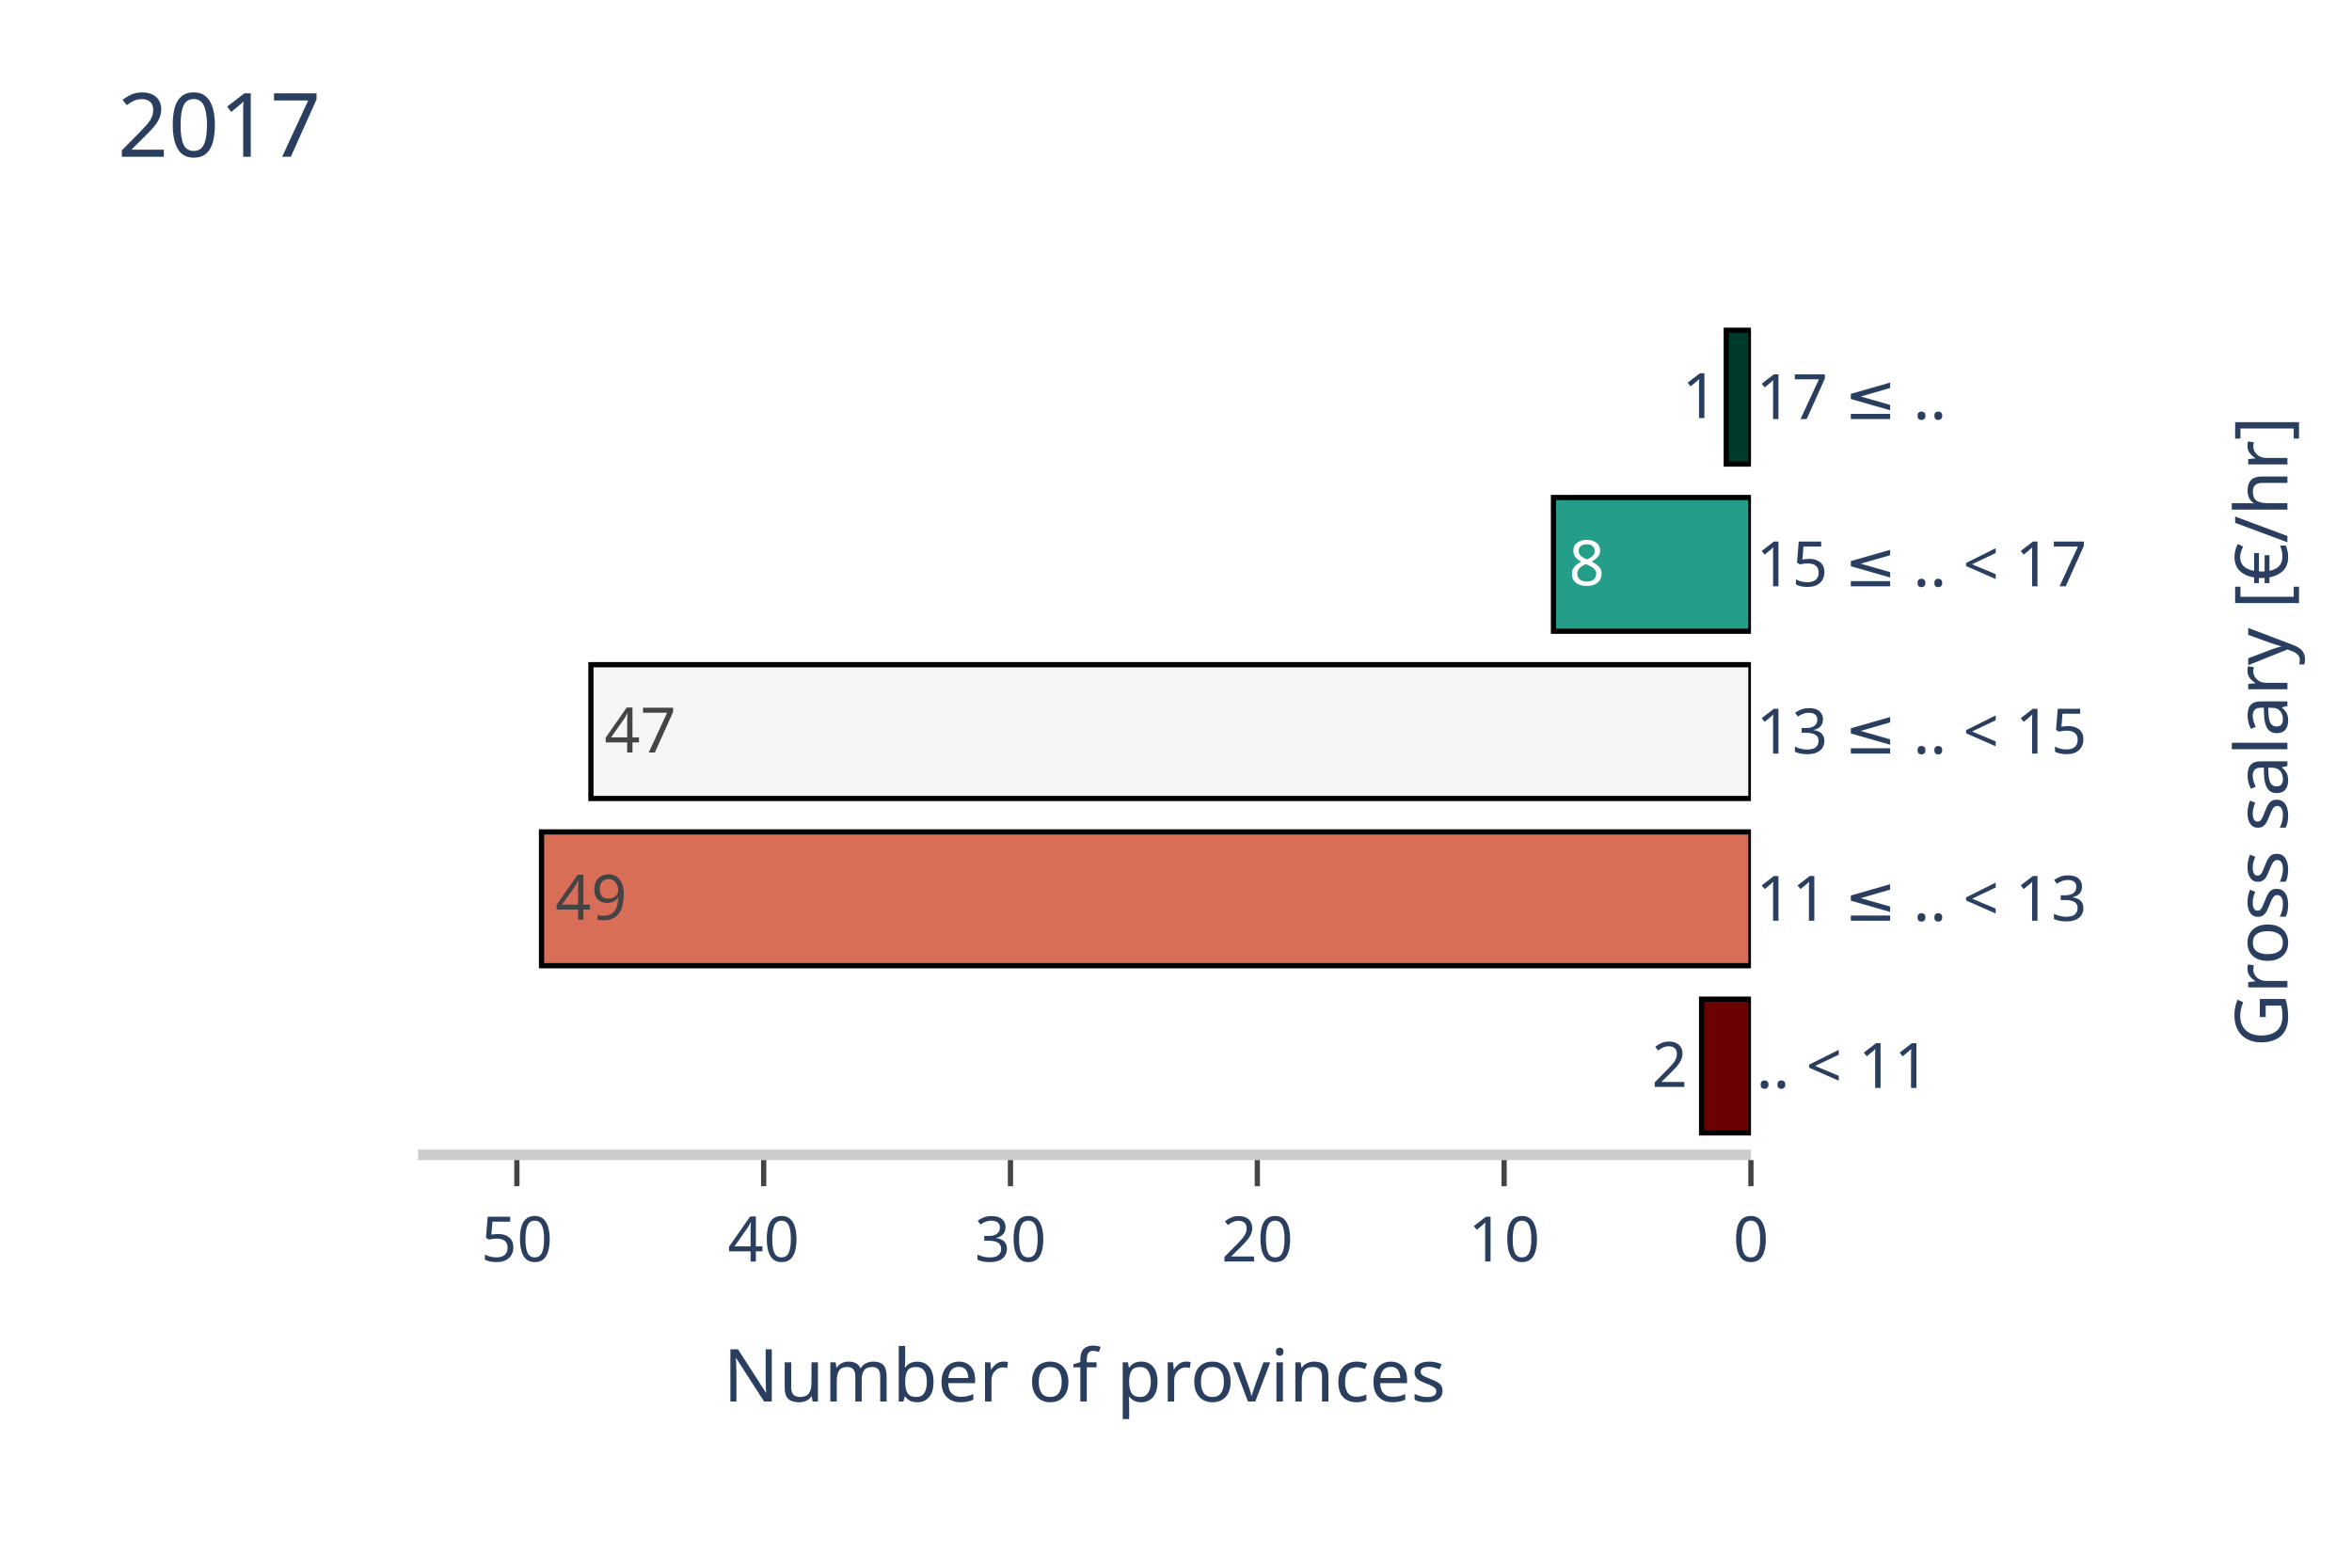
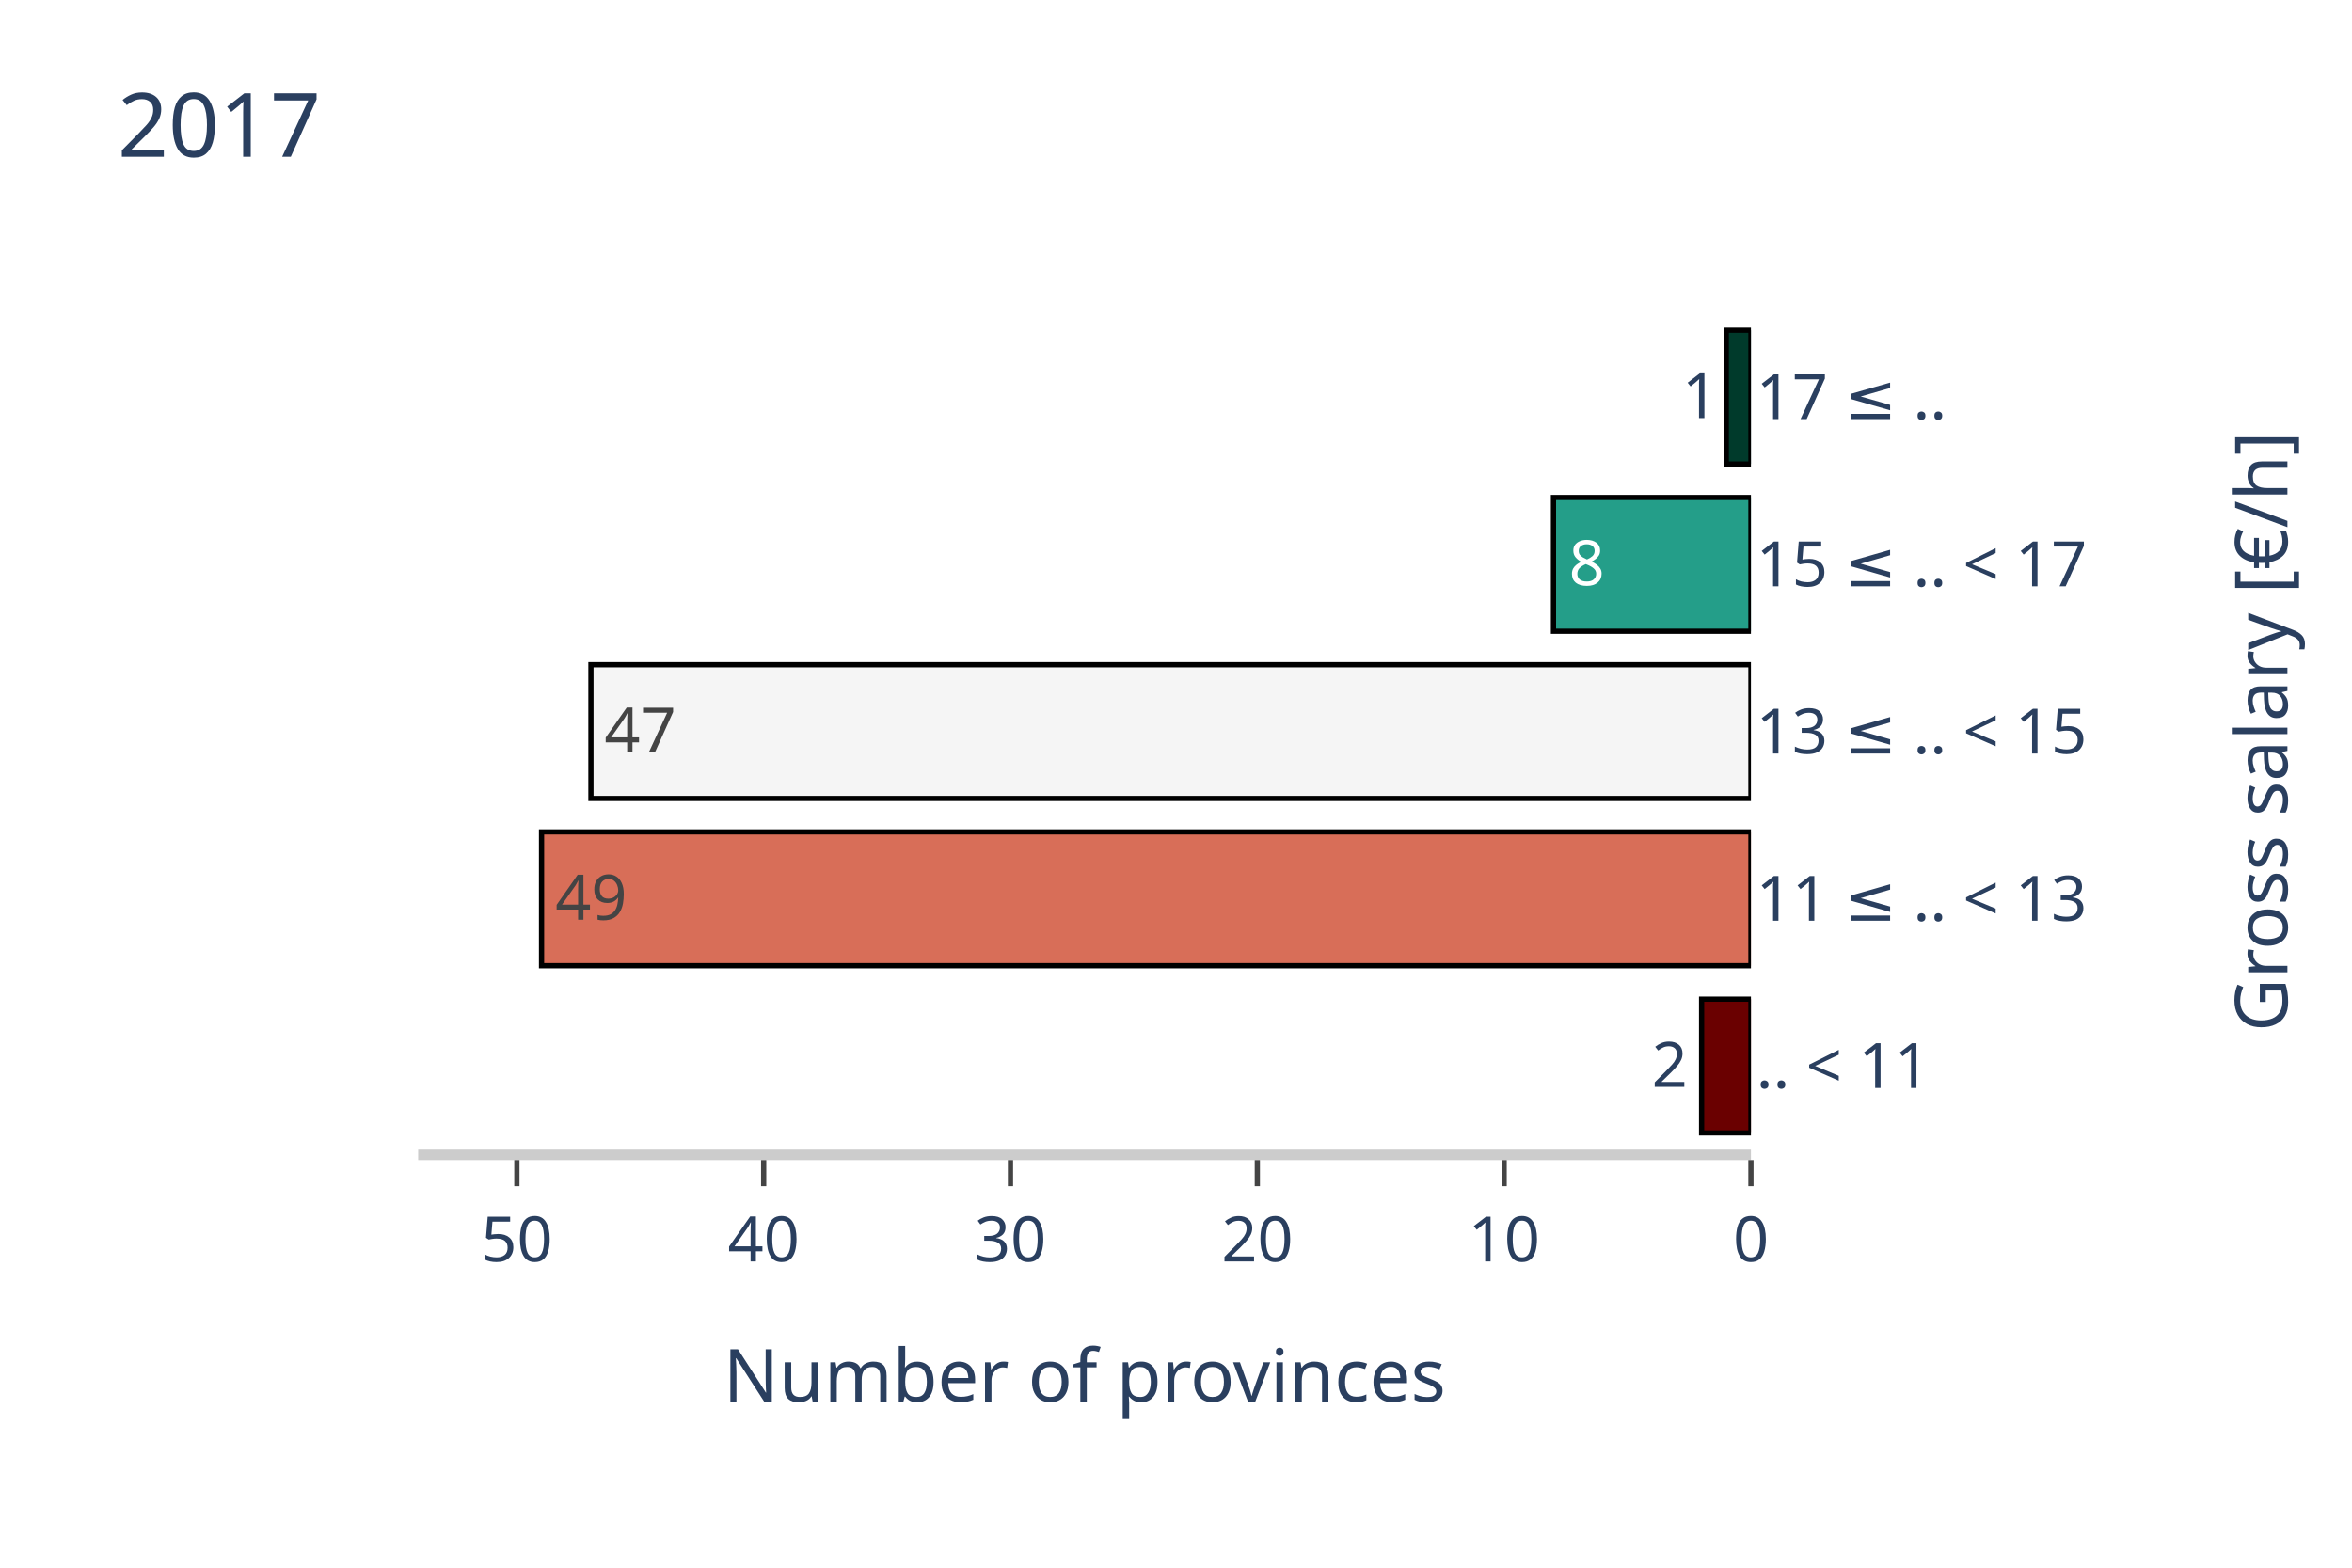
<svg xmlns="http://www.w3.org/2000/svg" class="main-svg" width="450" height="300" style="" viewBox="0 0 450 300">
  <rect x="0" y="0" width="450" height="300" style="fill: rgb(255, 255, 255); fill-opacity: 1;" />
-   <defs id="defs-c4714d">
+   <defs id="defs-2e8282">
    <g class="clips">
-       <clipPath id="clipc4714dxyplot" class="plotclip">
+       <clipPath id="clip2e8282xyplot" class="plotclip">
        <rect width="255" height="160" />
      </clipPath>
-       <clipPath class="axesclip" id="clipc4714dx">
+       <clipPath class="axesclip" id="clip2e8282x">
        <rect x="80" y="0" width="255" height="300" />
      </clipPath>
-       <clipPath class="axesclip" id="clipc4714dy">
+       <clipPath class="axesclip" id="clip2e8282y">
        <rect x="0" y="60" width="450" height="160" />
      </clipPath>
-       <clipPath class="axesclip" id="clipc4714dxy">
+       <clipPath class="axesclip" id="clip2e8282xy">
        <rect x="80" y="60" width="255" height="160" />
      </clipPath>
    </g>
    <g class="gradients" />
    <g class="patterns" />
  </defs>
  <g class="bglayer" />
  <g class="layer-below">
    <g class="imagelayer" />
    <g class="shapelayer" />
  </g>
  <g class="cartesianlayer">
    <g class="subplot xy">
      <g class="layer-subplot">
        <g class="shapelayer" />
        <g class="imagelayer" />
      </g>
      <g class="gridlayer">
        <g class="x">
          <path class="xgrid crisp" transform="translate(98.89,0)" d="M0,60v160" style="stroke: rgb(255, 255, 255); stroke-opacity: 1; stroke-width: 1px;" />
          <path class="xgrid crisp" transform="translate(146.11,0)" d="M0,60v160" style="stroke: rgb(255, 255, 255); stroke-opacity: 1; stroke-width: 1px;" />
          <path class="xgrid crisp" transform="translate(193.33,0)" d="M0,60v160" style="stroke: rgb(255, 255, 255); stroke-opacity: 1; stroke-width: 1px;" />
          <path class="xgrid crisp" transform="translate(240.56,0)" d="M0,60v160" style="stroke: rgb(255, 255, 255); stroke-opacity: 1; stroke-width: 1px;" />
          <path class="xgrid crisp" transform="translate(287.78,0)" d="M0,60v160" style="stroke: rgb(255, 255, 255); stroke-opacity: 1; stroke-width: 1px;" />
        </g>
        <g class="y" />
      </g>
      <g class="zerolinelayer">
        <path class="xzl zl crisp" transform="translate(335,0)" d="M0,60v160" style="stroke: rgb(255, 255, 255); stroke-opacity: 1; stroke-width: 2px;" />
      </g>
      <path class="xlines-below" />
      <path class="ylines-below" />
      <g class="overlines-below" />
      <g class="xaxislayer-below" />
      <g class="yaxislayer-below" />
      <g class="overaxes-below" />
-       <g class="plot" transform="translate(80,60)" clip-path="url(#clipc4714dxyplot)">
+       <g class="plot" transform="translate(80,60)" clip-path="url(#clip2e8282xyplot)">
        <g class="barlayer mlayer">
          <g class="trace bars" style="opacity: 1;">
            <g class="points">
              <g class="point">
                <path d="M255,156.8V131.2H245.56V156.8Z" style="vector-effect: non-scaling-stroke; opacity: 1; stroke-width: 1px; fill: rgb(106, 0, 0); fill-opacity: 1; stroke: rgb(0, 0, 0); stroke-opacity: 1;" />
                <text class="bartext bartext-outside" text-anchor="middle" data-notex="1" x="0" y="0" style="font-family: 'Bahnschrift Light'; font-size: 12px; fill: rgb(42, 63, 95); fill-opacity: 1; white-space: pre;" transform="translate(239.4506,148)">2</text>
              </g>
              <g class="point">
                <path d="M255,124.8V99.2H23.61V124.8Z" style="vector-effect: non-scaling-stroke; opacity: 1; stroke-width: 1px; fill: rgb(216, 110, 88); fill-opacity: 1; stroke: rgb(0, 0, 0); stroke-opacity: 1;" />
                <text class="bartext bartext-inside" text-anchor="middle" data-notex="1" x="0" y="0" style="font-family: 'Bahnschrift Light'; font-size: 12px; fill: rgb(68, 68, 68); fill-opacity: 1; white-space: pre;" transform="translate(33.11,116)">49</text>
              </g>
              <g class="point">
                <path d="M255,92.8V67.2H33.06V92.8Z" style="vector-effect: non-scaling-stroke; opacity: 1; stroke-width: 1px; fill: rgb(245, 245, 245); fill-opacity: 1; stroke: rgb(0, 0, 0); stroke-opacity: 1;" />
                <text class="bartext bartext-inside" text-anchor="middle" data-notex="1" x="0" y="0" style="font-family: 'Bahnschrift Light'; font-size: 12px; fill: rgb(68, 68, 68); fill-opacity: 1; white-space: pre;" transform="translate(42.4975,84)">47</text>
              </g>
              <g class="point">
                <path d="M255,60.8V35.2H217.22V60.8Z" style="vector-effect: non-scaling-stroke; opacity: 1; stroke-width: 1px; fill: rgb(36, 158, 137); fill-opacity: 1; stroke: rgb(0, 0, 0); stroke-opacity: 1;" />
                <text class="bartext bartext-inside" text-anchor="middle" data-notex="1" x="0" y="0" style="font-family: 'Bahnschrift Light'; font-size: 12px; fill: rgb(255, 255, 255); fill-opacity: 1; white-space: pre;" transform="translate(223.595,52)">8</text>
              </g>
              <g class="point">
                <path d="M255,28.8V3.2H250.28V28.8Z" style="vector-effect: non-scaling-stroke; opacity: 1; stroke-width: 1px; fill: rgb(0, 58, 43); fill-opacity: 1; stroke: rgb(0, 0, 0); stroke-opacity: 1;" />
                <text class="bartext bartext-outside" text-anchor="middle" data-notex="1" x="0" y="0" style="font-family: 'Bahnschrift Light'; font-size: 12px; fill: rgb(42, 63, 95); fill-opacity: 1; white-space: pre;" transform="translate(245.2644,20)">1</text>
              </g>
            </g>
          </g>
        </g>
      </g>
      <g class="overplot" />
      <path class="xlines-above crisp" d="M80,221H335" style="fill: none; stroke-width: 2px; stroke: rgb(204, 204, 204); stroke-opacity: 1;" />
      <path class="ylines-above crisp" d="M0,0" style="fill: none;" />
      <g class="overlines-above" />
      <g class="xaxislayer-above">
        <path class="xtick ticks crisp" d="M0,222v5" transform="translate(98.89,0)" style="stroke: rgb(68, 68, 68); stroke-opacity: 1; stroke-width: 1px;" />
        <path class="xtick ticks crisp" d="M0,222v5" transform="translate(146.11,0)" style="stroke: rgb(68, 68, 68); stroke-opacity: 1; stroke-width: 1px;" />
        <path class="xtick ticks crisp" d="M0,222v5" transform="translate(193.33,0)" style="stroke: rgb(68, 68, 68); stroke-opacity: 1; stroke-width: 1px;" />
        <path class="xtick ticks crisp" d="M0,222v5" transform="translate(240.56,0)" style="stroke: rgb(68, 68, 68); stroke-opacity: 1; stroke-width: 1px;" />
        <path class="xtick ticks crisp" d="M0,222v5" transform="translate(287.78,0)" style="stroke: rgb(68, 68, 68); stroke-opacity: 1; stroke-width: 1px;" />
        <path class="xtick ticks crisp" d="M0,222v5" transform="translate(335,0)" style="stroke: rgb(68, 68, 68); stroke-opacity: 1; stroke-width: 1px;" />
        <g class="xtick">
          <text text-anchor="middle" x="0" y="241.4" transform="translate(98.89,0)" style="font-family: 'Bahnschrift Light'; font-size: 12px; fill: rgb(42, 63, 95); fill-opacity: 1; white-space: pre; opacity: 1;">50</text>
        </g>
        <g class="xtick">
          <text text-anchor="middle" x="0" y="241.4" style="font-family: 'Bahnschrift Light'; font-size: 12px; fill: rgb(42, 63, 95); fill-opacity: 1; white-space: pre; opacity: 1;" transform="translate(146.11,0)">40</text>
        </g>
        <g class="xtick">
          <text text-anchor="middle" x="0" y="241.4" style="font-family: 'Bahnschrift Light'; font-size: 12px; fill: rgb(42, 63, 95); fill-opacity: 1; white-space: pre; opacity: 1;" transform="translate(193.33,0)">30</text>
        </g>
        <g class="xtick">
          <text text-anchor="middle" x="0" y="241.4" style="font-family: 'Bahnschrift Light'; font-size: 12px; fill: rgb(42, 63, 95); fill-opacity: 1; white-space: pre; opacity: 1;" transform="translate(240.56,0)">20</text>
        </g>
        <g class="xtick">
          <text text-anchor="middle" x="0" y="241.4" style="font-family: 'Bahnschrift Light'; font-size: 12px; fill: rgb(42, 63, 95); fill-opacity: 1; white-space: pre; opacity: 1;" transform="translate(287.78,0)">10</text>
        </g>
        <g class="xtick">
          <text text-anchor="middle" x="0" y="241.4" style="font-family: 'Bahnschrift Light'; font-size: 12px; fill: rgb(42, 63, 95); fill-opacity: 1; white-space: pre; opacity: 1;" transform="translate(335,0)">0</text>
        </g>
      </g>
      <g class="yaxislayer-above">
        <g class="ytick">
          <text text-anchor="start" x="336" y="4.2" transform="translate(0,204)" style="font-family: 'Bahnschrift Light'; font-size: 12px; fill: rgb(42, 63, 95); fill-opacity: 1; white-space: pre; opacity: 1;">            .. &lt; 11   </text>
        </g>
        <g class="ytick">
          <text text-anchor="start" x="336" y="4.2" transform="translate(0,172)" style="font-family: 'Bahnschrift Light'; font-size: 12px; fill: rgb(42, 63, 95); fill-opacity: 1; white-space: pre; opacity: 1;">    11 ≤ .. &lt; 13   </text>
        </g>
        <g class="ytick">
          <text text-anchor="start" x="336" y="4.2" transform="translate(0,140)" style="font-family: 'Bahnschrift Light'; font-size: 12px; fill: rgb(42, 63, 95); fill-opacity: 1; white-space: pre; opacity: 1;">    13 ≤ .. &lt; 15   </text>
        </g>
        <g class="ytick">
          <text text-anchor="start" x="336" y="4.2" transform="translate(0,108)" style="font-family: 'Bahnschrift Light'; font-size: 12px; fill: rgb(42, 63, 95); fill-opacity: 1; white-space: pre; opacity: 1;">    15 ≤ .. &lt; 17   </text>
        </g>
        <g class="ytick">
          <text text-anchor="start" x="336" y="4.2" transform="translate(0,76)" style="font-family: 'Bahnschrift Light'; font-size: 12px; fill: rgb(42, 63, 95); fill-opacity: 1; white-space: pre; opacity: 1;">    17 ≤ ..           </text>
        </g>
      </g>
      <g class="overaxes-above" />
    </g>
  </g>
  <g class="polarlayer" />
  <g class="ternarylayer" />
  <g class="geolayer" />
  <g class="funnelarealayer" />
  <g class="pielayer" />
  <g class="iciclelayer" />
  <g class="treemaplayer" />
  <g class="sunburstlayer" />
  <g class="glimages" />
-   <defs id="topdefs-c4714d">
+   <defs id="topdefs-2e8282">
    <g class="clips" />
  </defs>
  <g class="layer-above">
    <g class="imagelayer" />
    <g class="shapelayer" />
  </g>
  <g class="infolayer">
    <g class="g-gtitle">
      <text class="gtitle" x="22.5" y="30" text-anchor="start" dy="0em" style="font-family: 'Bahnschrift Light'; font-size: 17px; fill: rgb(42, 63, 95); opacity: 1; font-weight: normal; white-space: pre;">2017</text>
    </g>
    <g class="g-xtitle">
      <text class="xtitle" x="207.5" y="268.206" text-anchor="middle" style="font-family: 'Bahnschrift Light'; font-size: 14px; fill: rgb(42, 63, 95); opacity: 1; font-weight: normal; white-space: pre;">Number of provinces</text>
    </g>
    <g class="g-ytitle">
-       <text class="ytitle" transform="rotate(-90,437.6438,140)" x="437.644" y="140" text-anchor="middle" style="font-family: 'Bahnschrift Light'; font-size: 14px; fill: rgb(42, 63, 95); opacity: 1; font-weight: normal; white-space: pre;">Gross salary  [€/hr]</text>
+       <text class="ytitle" transform="rotate(-90,437.6438,140)" x="437.644" y="140" text-anchor="middle" style="font-family: 'Bahnschrift Light'; font-size: 14px; fill: rgb(42, 63, 95); opacity: 1; font-weight: normal; white-space: pre;">Gross salary  [€/h]</text>
    </g>
  </g>
</svg>
